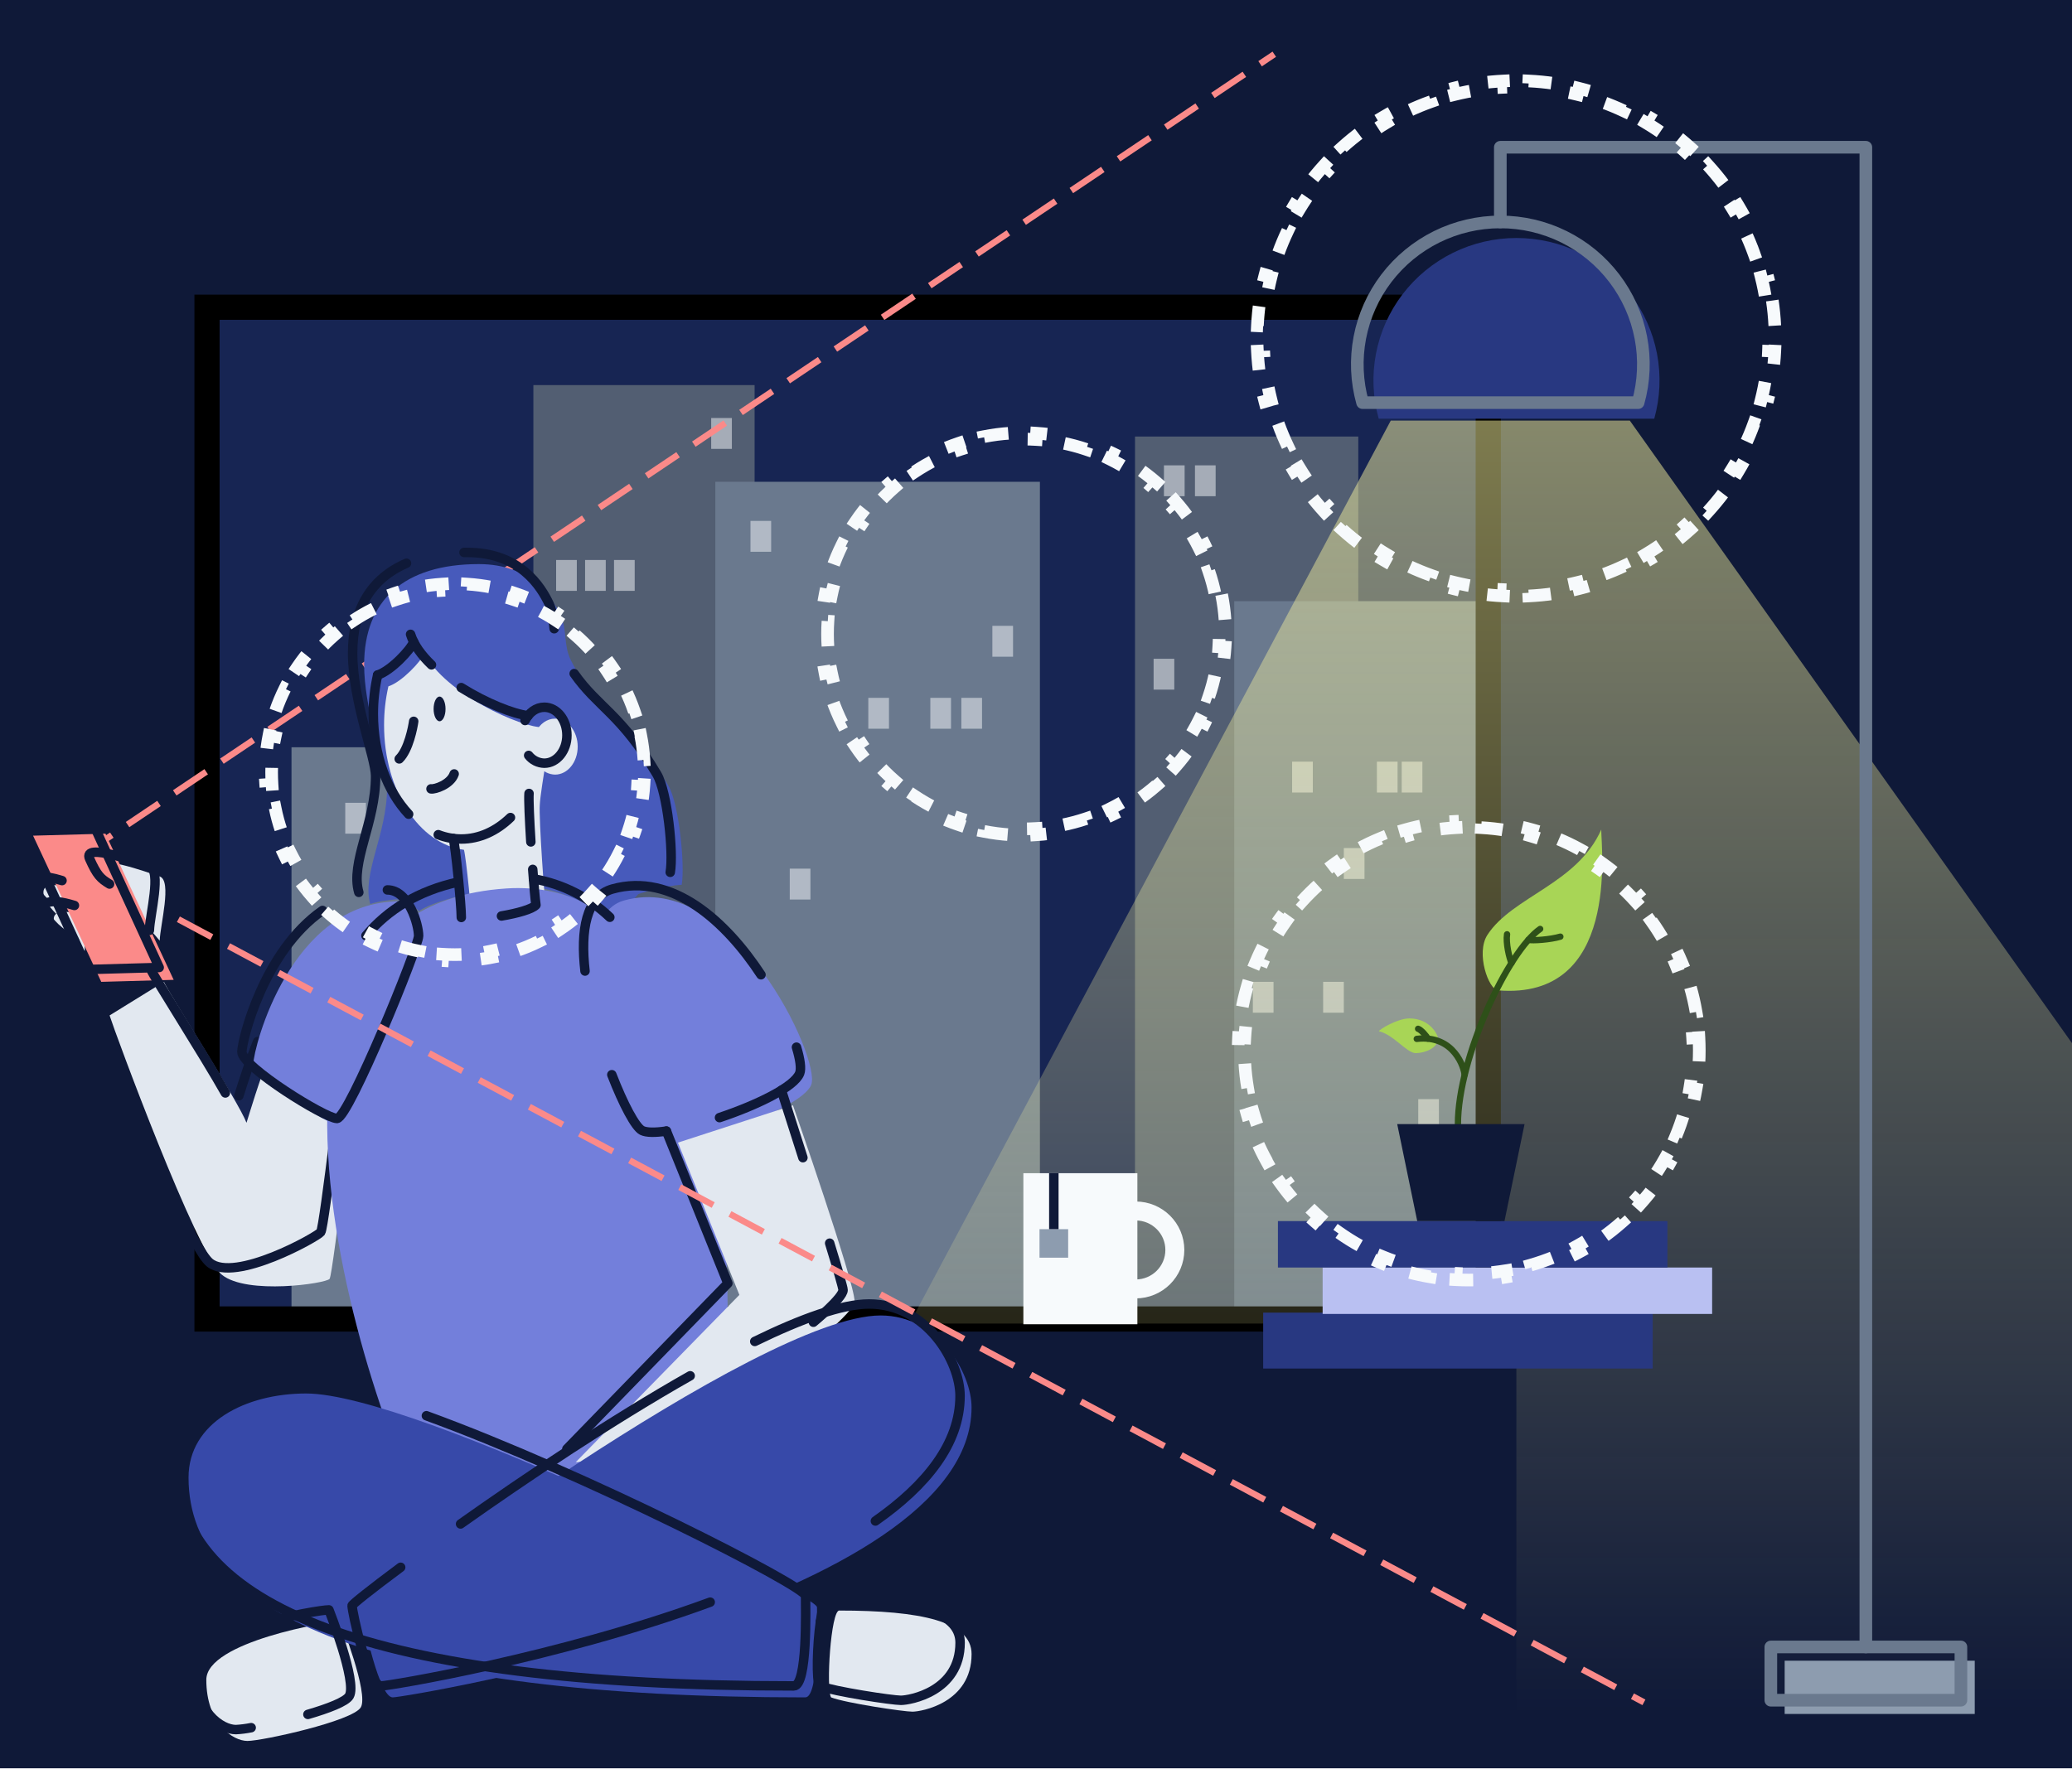
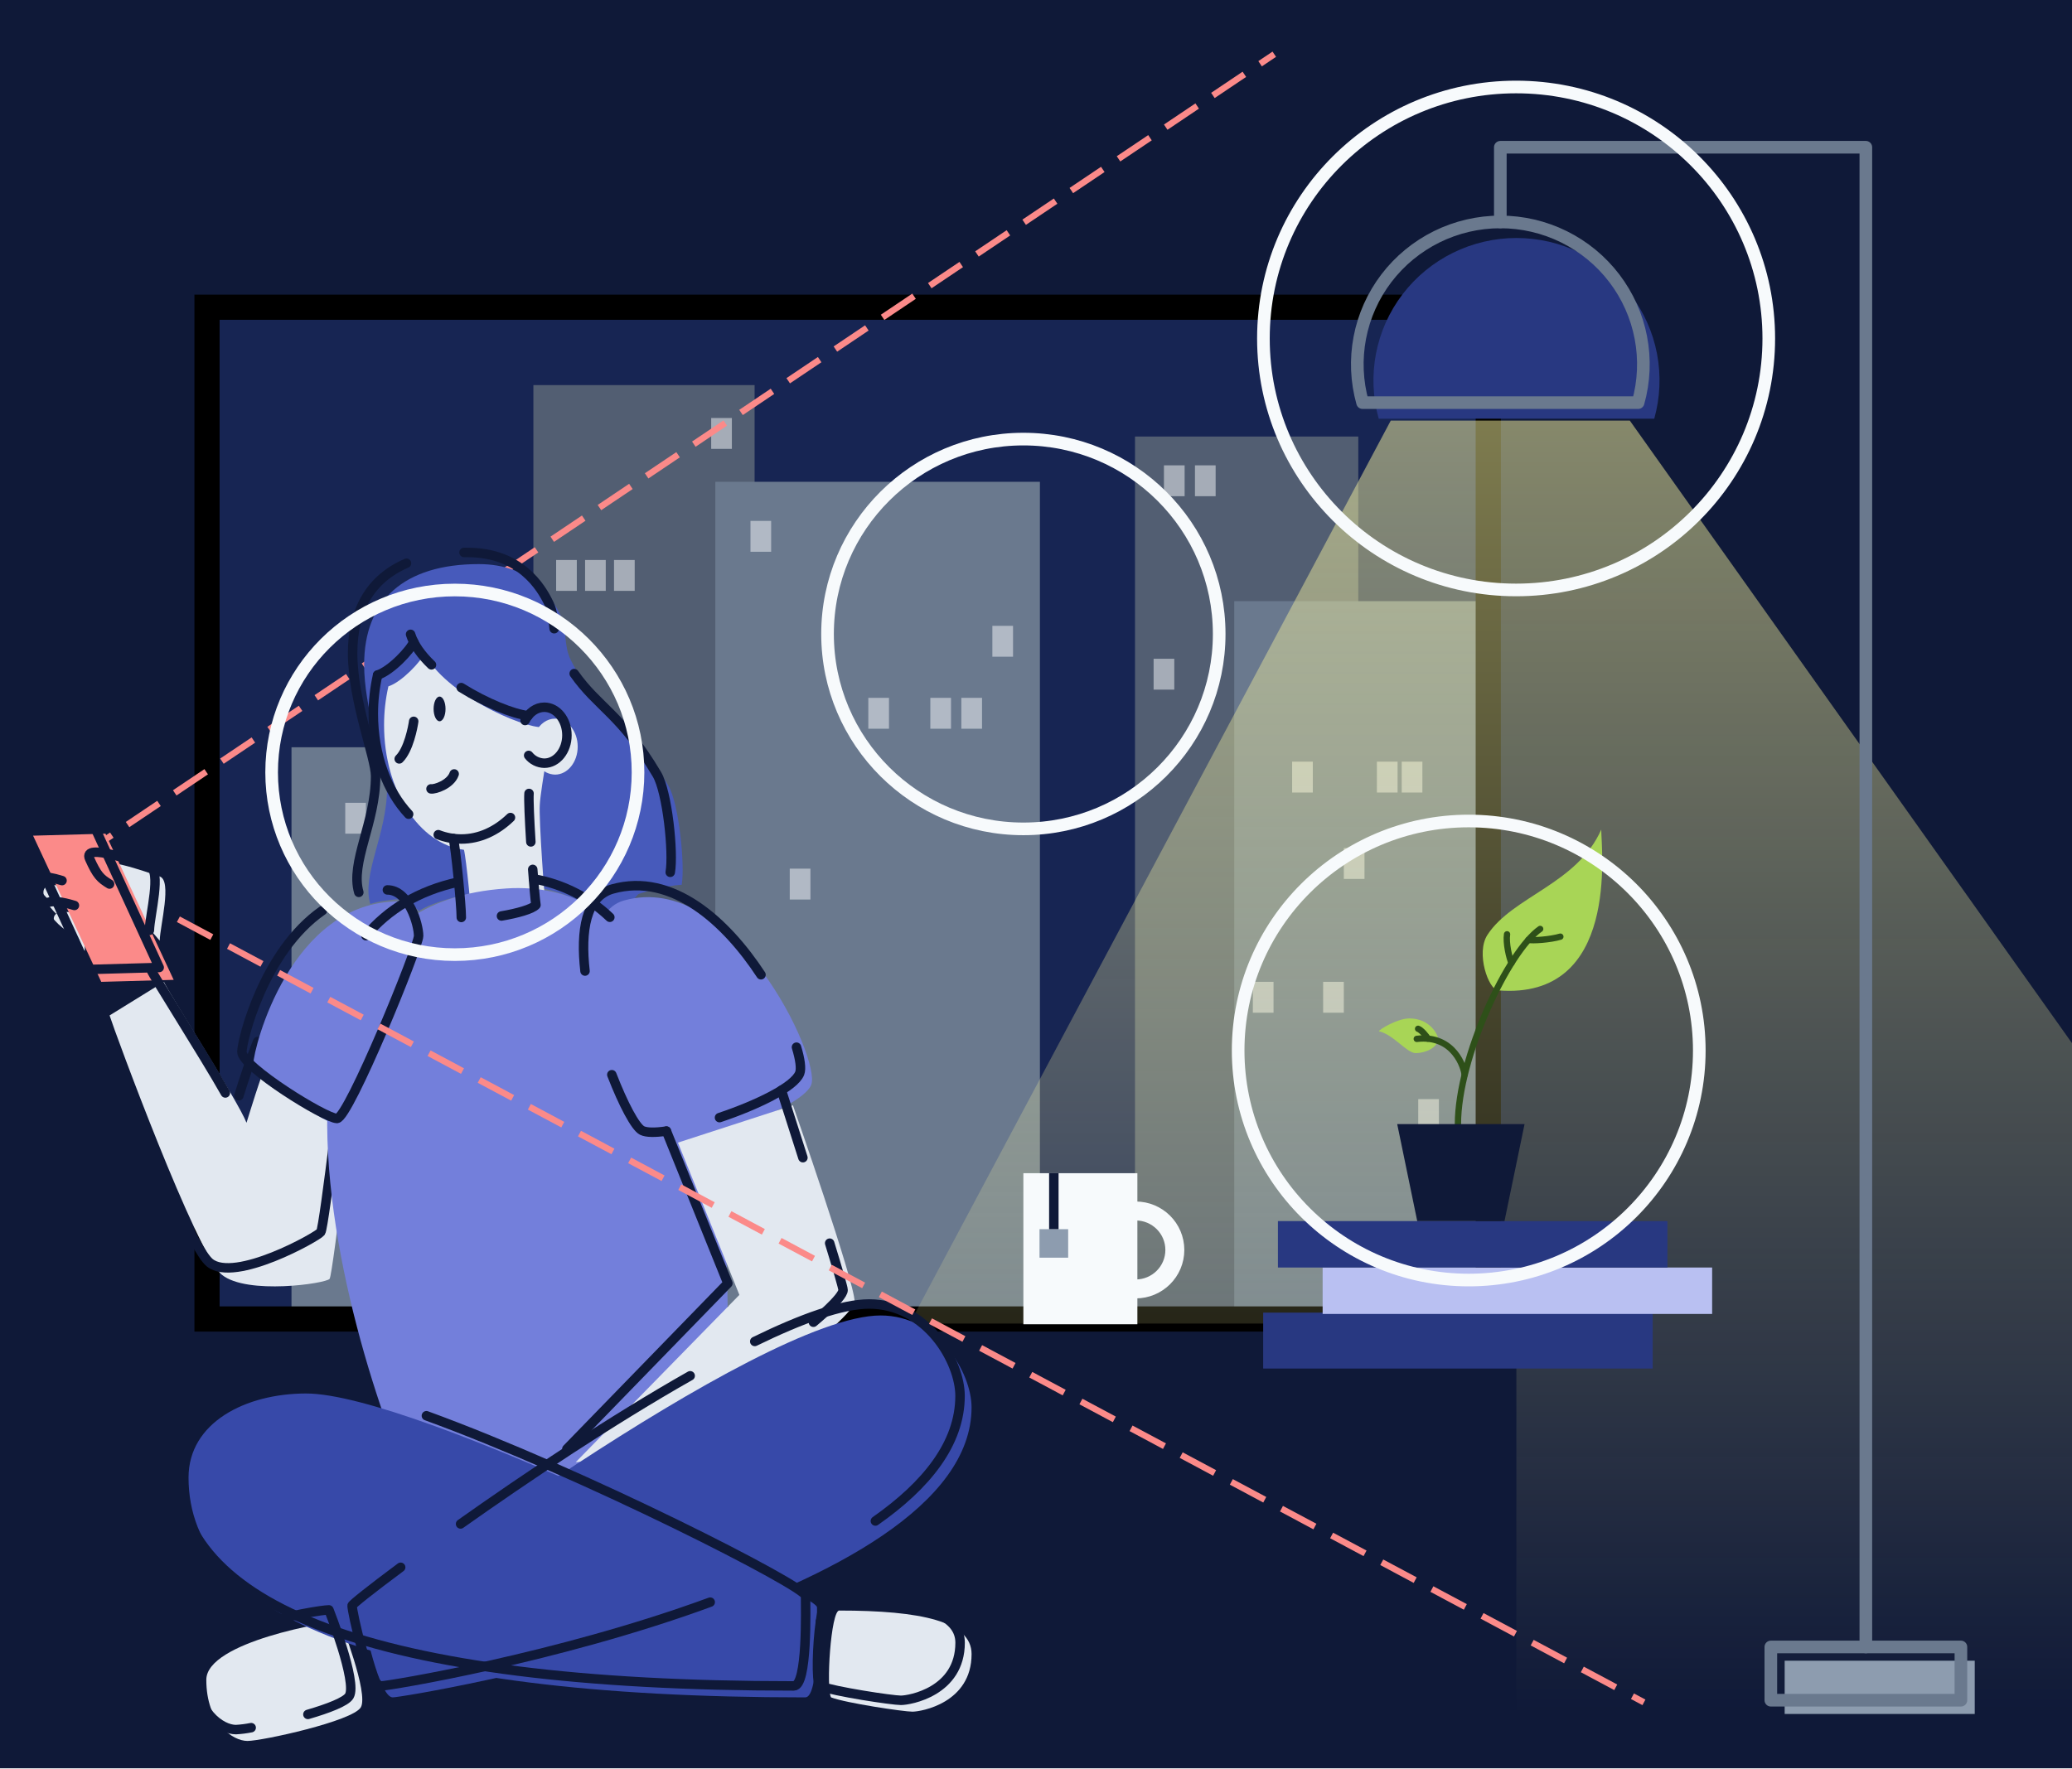
<svg xmlns="http://www.w3.org/2000/svg" width="328" height="280" viewBox="0 0 328 280" fill="none">
  <g id="pictures-ministory">
    <rect id="Background" width="328" height="280" fill="#0F1938" />
    <path id="Window" d="M237.6 46.639H30.764V210.86H237.6V46.639Z" fill="#172553" />
    <rect id="Rectangle 963" x="84.436" y="60.977" width="35.018" height="149.558" fill="#525E72" />
    <rect id="Rectangle 965" x="179.673" y="69.123" width="35.346" height="141.412" fill="#525E72" />
    <rect id="Rectangle 962" x="46.145" y="118.324" width="44.509" height="92.211" fill="#6A798E" />
    <rect id="Rectangle 964" x="113.236" y="76.291" width="51.382" height="134.244" fill="#6A798E" />
    <rect id="Rectangle 966" x="195.382" y="95.189" width="42.218" height="115.346" fill="#6A798E" />
    <rect id="Rectangle 967" opacity="0.5" x="118.801" y="82.481" width="3.273" height="4.888" fill="#F7FAFC" />
    <rect id="Rectangle 968" opacity="0.5" x="137.455" y="110.502" width="3.273" height="4.888" fill="#F7FAFC" />
    <rect id="Rectangle 970" opacity="0.5" x="147.273" y="110.502" width="3.273" height="4.888" fill="#F7FAFC" />
    <rect id="Rectangle 973" opacity="0.5" x="125.019" y="137.547" width="3.273" height="4.888" fill="#F7FAFC" />
    <rect id="Rectangle 974" opacity="0.5" x="184.255" y="73.684" width="3.273" height="4.888" fill="#F7FAFC" />
    <rect id="Rectangle 975" opacity="0.5" x="189.164" y="73.684" width="3.273" height="4.888" fill="#F7FAFC" />
    <rect id="Rectangle 976" opacity="0.5" x="182.618" y="104.312" width="3.273" height="4.888" fill="#F7FAFC" />
    <rect id="Rectangle 977" opacity="0.5" x="112.582" y="66.189" width="3.273" height="4.888" fill="#F7FAFC" />
    <rect id="Rectangle 978" opacity="0.5" x="88.037" y="88.672" width="3.273" height="4.888" fill="#F7FAFC" />
    <rect id="Rectangle 981" opacity="0.5" x="54.655" y="127.119" width="3.273" height="4.888" fill="#F7FAFC" />
    <rect id="Rectangle 979" opacity="0.5" x="92.619" y="88.672" width="3.273" height="4.888" fill="#F7FAFC" />
    <rect id="Rectangle 980" opacity="0.5" x="97.2" y="88.672" width="3.273" height="4.888" fill="#F7FAFC" />
    <rect id="Rectangle 971" opacity="0.5" x="152.183" y="110.502" width="3.273" height="4.888" fill="#F7FAFC" />
    <rect id="Rectangle 972" opacity="0.5" x="157.092" y="99.1" width="3.273" height="4.888" fill="#F7FAFC" />
    <rect id="Rectangle 985" opacity="0.5" x="209.455" y="155.469" width="3.273" height="4.888" fill="#F7FAFC" />
    <rect id="Rectangle 986" opacity="0.5" x="198.328" y="155.469" width="3.273" height="4.888" fill="#F7FAFC" />
    <rect id="Rectangle 987" opacity="0.5" x="212.729" y="134.287" width="3.273" height="4.888" fill="#F7FAFC" />
    <rect id="Rectangle 988" opacity="0.5" x="224.51" y="174.041" width="3.273" height="4.888" fill="#F7FAFC" />
    <rect id="Rectangle 982" opacity="0.5" x="204.546" y="120.604" width="3.273" height="4.888" fill="#F7FAFC" />
    <rect id="Rectangle 983" opacity="0.5" x="217.965" y="120.604" width="3.273" height="4.888" fill="#F7FAFC" />
    <rect id="Rectangle 984" opacity="0.5" x="221.892" y="120.604" width="3.273" height="4.888" fill="#F7FAFC" />
    <path id="Window_2" d="M32.764 208.86V48.639H235.6V208.86H32.764Z" stroke="black" stroke-width="4" />
    <line id="Line 389" x1="12.721" y1="135.585" x2="201.721" y2="8.585" stroke="#FB8A89" stroke-dasharray="6 3" />
    <path id="Vector 12" d="M144 209.575L220.161 66.598H258L328 165.18V271.598H240.044V209.575H144Z" fill="url(#paint0_linear)" fill-opacity="0.5" />
    <path id="Vector" d="M180.049 185.77H162V209.689H180.049V185.77Z" fill="#F7FAFC" />
    <path id="Vector_2" d="M169.092 194.633H164.556V199.149H169.092V194.633Z" fill="#8D9CAF" />
    <g id="Vector_3">
      <path d="M166.824 194.632V185.77V194.632Z" fill="#D7E0FF" />
      <path d="M166.824 194.632V185.77" stroke="#0F1938" stroke-width="1.5" stroke-miterlimit="10" />
    </g>
    <path id="Vector_4" d="M179.781 204.095C183.204 204.095 185.979 201.332 185.979 197.923C185.979 194.515 183.204 191.752 179.781 191.752C176.357 191.752 173.582 194.515 173.582 197.923C173.582 201.332 176.357 204.095 179.781 204.095Z" stroke="#F7FAFC" stroke-width="3" stroke-miterlimit="10" />
    <path id="hairs" d="M61.149 123.489C60.494 119.752 57.644 112.004 57.644 105.243C57.644 95.073 63.944 89.322 75.804 89.322C84.166 89.322 87.478 94.773 88.748 97.468C89.808 99.72 89.176 102.189 90.364 104.529C95.084 113.845 98.955 112.89 105.821 124.444C107.481 127.236 108.459 137.028 107.913 140.107C104.967 140.231 101.04 141.573 101.04 141.573C99.593 143.079 98.792 145.087 98.808 147.171C97.437 146.047 90.25 140.26 81.96 140.26C79.728 140.26 69.098 142.192 66.326 144.278C65.842 143.61 63.58 142.401 62.693 142.401C61.132 142.59 59.836 142.727 58.612 143.147C57.228 138.429 61.273 132.101 61.273 124.741C61.263 124.319 61.217 123.9 61.136 123.486" fill="#475ABB" />
    <path id="Vector_5" d="M17.347 160.788C18.183 163.453 31.15 198.638 35.132 201.857C39.113 205.075 51.619 203.235 52.176 202.5C52.733 201.766 56.619 167.774 56.619 167.774L42.728 166.857C41.06 170.988 39.483 176.335 39.022 177.788C37.827 174.574 26.42 156.756 25.954 155.469" fill="#E2E8F0" />
    <path id="Vector_6" d="M25.283 148.95C25.352 146.474 27.273 139.457 25.283 138.784C23.293 138.112 14.644 134.975 15.819 137.598C16.995 140.22 17.542 140.738 18.98 141.609" fill="#E2E8F0" />
    <path id="Vector_7" d="M13.419 150.58C8.964 148.588 5.067 142.444 13.419 145.002V150.58Z" fill="#E2E8F0" />
    <path id="Vector_8" d="M8.912 144.716C6.262 142.149 5.357 138.727 11.456 140.785L8.912 144.716Z" fill="#E2E8F0" />
    <path id="Vector_9" d="M86.185 121.985C86.185 121.985 85.501 126.142 85.449 127.446C85.285 129.625 86.212 142.854 86.545 145.116C85.236 146.566 75.775 147.898 74.715 147.071C74.731 145.252 73.801 135.865 73.445 134.562C66.356 133.649 60.799 125.165 60.799 114.832C60.795 112.763 61.024 110.699 61.483 108.681C63.617 107.996 66.719 104.657 67.191 103.435L66.7 102.232C68.706 108.681 80.848 114.614 85.308 115.129L84.824 115.891C85.456 114.63 86.581 113.793 87.871 113.793C89.835 113.793 91.451 115.774 91.451 118.224C91.451 120.675 89.848 122.656 87.871 122.656C87.392 122.645 86.922 122.53 86.493 122.317C86.065 122.104 85.689 121.799 85.393 121.424" fill="#E2E8F0" />
    <path id="Vector_10" d="M132.867 255.01C131.519 255.01 130.743 267.391 131.558 268.77C133.889 269.672 143.065 271.034 144.437 271.034C145.808 271.034 153.803 269.672 153.803 261.911C153.803 256.727 145.736 255.023 132.858 255.023" fill="#E2E8F0" />
    <path id="Vector_11" d="M53.894 256.713C52.044 256.713 32.66 259.971 32.66 265.986C32.66 272.874 36.839 275.67 39.17 275.67C41.5 275.67 55.811 272.535 57.114 270.352C58.416 268.169 53.894 256.713 53.894 256.713Z" fill="#E2E8F0" />
    <path id="Vector_12" d="M27.491 189.501C29.844 194.809 31.962 198.928 33.206 199.948C37.18 203.165 50.22 195.837 50.776 195.102C51.332 194.367 54.655 165.835 54.655 165.835L40.789 164.918C39.64 167.764 38.539 171.178 37.812 173.51" stroke="#0F1938" stroke-width="1.5" stroke-linecap="round" stroke-linejoin="round" />
    <path id="Vector_13" d="M63.151 142.73C45.946 142.73 40.114 166.034 40.114 168.387C40.114 170.739 53.33 178.931 55.175 178.931C57.021 178.931 68.096 151.782 68.096 150.019C68.096 148.257 66.545 142.74 63.151 142.74" fill="#737FDB" />
    <path id="Vector_14" d="M80.117 140.683C122.024 137.937 116.146 227.03 112.926 230.539C109.705 234.048 73.417 244.612 69.071 242.347C64.725 240.083 26.46 144.199 80.113 140.687" fill="#737FDB" />
    <path id="Vector_15" d="M98.775 142.589C116.009 137.738 130.006 167.646 128.422 171.764C126.838 175.883 106.842 182.54 103.461 180.823C100.08 179.106 87.556 145.747 98.775 142.589Z" fill="#737FDB" />
    <path id="Vector_16" d="M125.523 175.018C125.523 175.018 135.286 202.968 135.286 206.096C135.286 209.224 106.064 230.286 106.064 230.286L91.137 231.527L117.044 205.04L107.32 180.928L125.523 175.018Z" fill="#E2E8F0" />
    <path id="Vector_17" d="M48.46 220.652C65.766 220.652 129.332 252.506 129.332 254.494C129.332 256.481 129.679 268.772 127.473 268.772C60.055 268.772 29.845 255.869 29.845 233.969C29.845 225.253 38.874 220.652 48.46 220.652Z" fill="#3749A9" />
    <path id="Vector_18" d="M139.399 208.297C148.563 208.297 153.799 217.42 153.799 222.849C153.799 253.803 64.306 268.772 62.163 268.772C60.019 268.772 57.545 256.967 57.545 256.064C57.545 255.162 120.165 208.297 139.399 208.297Z" fill="#3749A9" />
    <path id="phone" d="M27.492 155.152L16.029 155.47L5.237 132.324L16.696 132.01L27.492 155.152Z" fill="#FB8A89" />
    <path id="Vector_19" d="M35.673 173.064C32.257 167.006 24.282 154.581 23.892 153.514" stroke="#0F1938" stroke-width="1.5" stroke-linecap="round" stroke-linejoin="round" />
    <path id="Vector_20" d="M15.383 158.728C14.963 157.168 13.742 153.189 13.419 152.537" stroke="#0F1938" stroke-width="1.5" stroke-linecap="round" stroke-linejoin="round" />
    <path id="Vector_21" d="M131.041 253.193C130.569 253.193 130.167 254.718 129.879 256.751" stroke="#0F1938" stroke-width="1.5" stroke-linecap="round" stroke-linejoin="round" />
    <path id="Vector_22" d="M15.383 158.729C15.816 160.134 19.547 170.529 23.565 180.559" stroke="#0F1938" stroke-width="1.5" stroke-linecap="round" stroke-linejoin="round" />
    <path id="Vector_23" d="M25.201 153.197L13.907 153.515L3.273 130.369L14.563 130.055L25.201 153.197Z" stroke="#0F1938" stroke-width="1.5" stroke-linecap="round" stroke-linejoin="round" />
    <path id="Vector_24" d="M23.646 147.325C23.715 144.849 25.636 137.832 23.646 137.159C21.656 136.487 13.007 133.35 14.182 135.973C15.358 138.595 15.905 139.113 17.344 139.984" stroke="#0F1938" stroke-width="1.5" stroke-linecap="round" stroke-linejoin="round" />
    <path id="Vector_25" d="M11.782 148.953C7.327 146.961 3.43 140.817 11.782 143.375" stroke="#0F1938" stroke-width="1.5" stroke-linecap="round" stroke-linejoin="round" />
    <path id="Vector_26" d="M7.275 143.087C4.625 140.703 3.721 137.526 9.819 139.437" stroke="#0F1938" stroke-width="1.5" stroke-linecap="round" stroke-linejoin="round" />
    <path id="Vector_27" d="M51.056 144.166C41.715 150.663 38.292 164.765 38.292 166.567C38.292 168.92 51.507 177.105 53.346 177.105C55.186 177.105 66.267 149.956 66.267 148.19C66.267 146.424 64.719 140.914 61.322 140.914" stroke="#0F1938" stroke-width="1.5" stroke-linecap="round" stroke-linejoin="round" />
    <path id="Vector_28" d="M64.69 128.923C61.296 125.309 59.097 119.539 59.097 113.038C59.093 110.969 59.322 108.905 59.781 106.887" stroke="#0F1938" stroke-width="1.5" stroke-linecap="round" stroke-linejoin="round" />
    <path id="Vector_29" d="M80.808 129.451C78.582 131.598 75.898 132.853 73.009 132.853C71.766 132.851 70.534 132.619 69.376 132.169" stroke="#0F1938" stroke-width="1.5" stroke-linecap="round" stroke-linejoin="round" />
    <path id="Vector_30" d="M83.118 114.088C83.75 112.827 84.879 111.986 86.165 111.986C88.145 111.986 89.745 113.971 89.745 116.418C89.745 118.865 88.145 120.849 86.165 120.849C85.686 120.838 85.216 120.722 84.788 120.509C84.359 120.296 83.984 119.992 83.688 119.617" stroke="#0F1938" stroke-width="1.5" stroke-linecap="round" stroke-linejoin="round" />
    <path id="Vector_31" d="M73.009 108.875C76.956 111.355 81.302 113.062 83.603 113.326" stroke="#0F1938" stroke-width="1.5" stroke-linecap="round" stroke-linejoin="round" />
    <path id="Vector_32" d="M64.994 100.441C65.518 102.116 66.722 103.758 68.303 105.277" stroke="#0F1938" stroke-width="1.5" stroke-linecap="round" stroke-linejoin="round" />
    <path id="Vector_33" d="M65.488 101.645C65.023 102.863 61.914 106.206 59.78 106.887" stroke="#0F1938" stroke-width="1.5" stroke-linecap="round" stroke-linejoin="round" />
    <path id="Vector_34" d="M90.894 106.66C94.665 112.036 98.297 113.011 103.985 122.6C105.645 125.392 106.646 135.05 106.1 138.126" stroke="#0F1938" stroke-width="1.5" stroke-linecap="round" stroke-linejoin="round" />
    <path id="Vector_35" d="M73.454 87.477H73.977C82.339 87.477 85.654 92.931 86.924 95.622C87.52 96.883 87.579 98.229 87.729 99.555" stroke="#0F1938" stroke-width="1.5" stroke-linecap="round" stroke-linejoin="round" />
    <path id="Vector_36" d="M56.802 141.302C55.414 136.583 59.46 130.256 59.46 122.895C59.46 119.963 55.82 111.045 55.82 103.394C55.82 96.47 58.74 91.595 64.349 89.188" stroke="#0F1938" stroke-width="1.5" stroke-linecap="round" stroke-linejoin="round" />
    <path id="Vector_37" d="M84.034 133.313C83.819 129.853 83.671 126.621 83.746 125.637" stroke="#0F1938" stroke-width="1.5" stroke-linecap="round" stroke-linejoin="round" />
    <path id="Vector_38" d="M79.384 145.042C81.858 144.622 84.234 143.974 84.843 143.299C84.722 142.488 84.515 140.272 84.332 137.662" stroke="#0F1938" stroke-width="1.5" stroke-linecap="round" stroke-linejoin="round" />
    <path id="Vector_39" d="M71.755 132.771C72.112 134.075 73.044 143.459 73.025 145.277" stroke="#0F1938" stroke-width="1.5" stroke-linecap="round" stroke-linejoin="round" />
    <path id="Vector_40" d="M57.928 148.159C61.403 144.044 66.185 141.046 72.596 139.648" stroke="#0F1938" stroke-width="1.5" stroke-linecap="round" stroke-linejoin="round" />
    <path id="Vector_41" d="M84.447 139.158C88.996 139.943 93.206 142.062 96.537 145.245" stroke="#0F1938" stroke-width="1.5" stroke-linecap="round" stroke-linejoin="round" />
    <path id="Vector_42" d="M70.528 112.254C70.528 113.339 70.106 114.209 69.585 114.209C69.065 114.209 68.64 113.329 68.64 112.254C68.64 111.179 69.062 110.299 69.585 110.299C70.109 110.299 70.528 111.179 70.528 112.254Z" fill="#0F1938" />
    <path id="Vector_43" d="M65.488 114.219C65.37 115.102 64.686 118.719 63.197 120.169" stroke="#0F1938" stroke-width="1.5" stroke-linecap="round" stroke-linejoin="round" />
    <path id="Vector_44" d="M68.227 124.914C68.839 125.022 71.319 124.214 71.895 122.549" stroke="#0F1938" stroke-width="1.5" stroke-linecap="round" stroke-linejoin="round" />
    <path id="Vector_45" d="M105.494 179.102C106.053 180.506 115.22 203.213 115.22 203.213L89.735 229.433" stroke="#0F1938" stroke-width="1.5" stroke-linecap="round" stroke-linejoin="round" />
    <path id="Vector_46" d="M131.338 196.85C132.575 200.883 133.459 203.901 133.459 204.272C133.459 205.51 128.763 209.368 128.763 209.368" stroke="#0F1938" stroke-width="1.5" stroke-linecap="round" stroke-linejoin="round" />
    <path id="Vector_47" d="M123.7 172.645C123.7 172.645 125.242 177.447 127.101 183.312" stroke="#0F1938" stroke-width="1.5" stroke-linecap="round" stroke-linejoin="round" />
    <path id="Vector_48" d="M105.494 179.102C103.713 179.359 102.329 179.356 101.638 179.007C100.594 178.476 98.693 174.925 96.853 170.174" stroke="#0F1938" stroke-width="1.5" stroke-linecap="round" stroke-linejoin="round" />
    <path id="Vector_49" d="M126.083 165.814C126.675 167.753 126.868 169.236 126.593 169.946C125.759 172.113 119.825 174.983 113.898 176.968" stroke="#0F1938" stroke-width="1.5" stroke-linecap="round" stroke-linejoin="round" />
    <path id="Vector_50" d="M92.609 153.761C91.879 147.362 92.753 141.953 96.948 140.77C106.469 138.092 115.004 146.019 120.466 154.348" stroke="#0F1938" stroke-width="1.5" stroke-linecap="round" stroke-linejoin="round" />
    <path id="Vector_51" d="M67.5 224.175C92.621 233.334 127.525 251.203 127.525 252.679C127.525 254.67 127.852 266.957 125.663 266.957C58.245 266.957 28.034 254.051 28.034 232.155C28.034 223.439 37.067 218.838 46.65 218.838C48.2 218.869 49.744 219.039 51.264 219.346" stroke="#0F1938" stroke-width="1.5" stroke-linecap="round" stroke-linejoin="round" />
    <path id="Vector_52" d="M129.879 256.753C129.345 260.526 129.205 266.062 129.738 266.954C132.068 267.854 141.245 269.235 142.616 269.235C143.987 269.235 151.986 267.87 151.986 260.112C151.986 256.036 146.998 254.11 138.607 253.475" stroke="#0F1938" stroke-width="1.5" stroke-linecap="round" stroke-linejoin="round" />
    <path id="Vector_53" d="M72.91 241.31C83.268 233.975 96.824 224.891 109.257 217.85" stroke="#0F1938" stroke-width="1.5" stroke-linecap="round" stroke-linejoin="round" />
    <path id="Vector_54" d="M112.426 253.692C88.162 262.59 61.508 266.956 60.356 266.956C58.216 266.956 55.735 255.151 55.735 254.249C55.735 254.056 58.655 251.717 63.426 248.172" stroke="#0F1938" stroke-width="1.5" stroke-linecap="round" stroke-linejoin="round" />
    <path id="Vector_55" d="M119.479 212.411C126.878 208.797 133.299 206.48 137.577 206.48C146.74 206.48 151.977 215.604 151.977 221.032C151.977 228.582 146.655 235.18 138.575 240.843" stroke="#0F1938" stroke-width="1.5" stroke-linecap="round" stroke-linejoin="round" />
    <path id="Vector_56" d="M48.742 271.468C51.975 270.527 54.748 269.458 55.288 268.555C56.596 266.372 52.07 254.916 52.07 254.916C50.221 254.916 30.837 258.191 30.837 264.189C30.837 271.077 35.016 273.873 37.343 273.873C38.156 273.828 38.964 273.725 39.762 273.567" stroke="#0F1938" stroke-width="1.5" stroke-linecap="round" stroke-linejoin="round" />
    <path id="Vector_57" d="M312.604 262.965H282.515V271.397H312.604V262.965Z" fill="#8D9CAF" />
    <path id="Vector_58" d="M261.87 66.298C262.811 62.948 262.96 59.426 262.306 56.009C261.652 52.592 260.213 49.372 258.101 46.601C255.989 43.83 253.261 41.583 250.132 40.036C247.003 38.489 243.556 37.684 240.062 37.684C236.568 37.684 233.121 38.489 229.992 40.036C226.863 41.583 224.135 43.83 222.023 46.601C219.911 49.372 218.472 52.592 217.818 56.009C217.164 59.426 217.313 62.948 218.254 66.298H261.87Z" fill="#283881" />
    <path id="Vector_59" d="M259.314 63.755C260.255 60.405 260.404 56.883 259.75 53.466C259.096 50.049 257.657 46.829 255.545 44.058C253.433 41.287 250.706 39.04 247.576 37.493C244.447 35.946 241 35.141 237.506 35.141C234.012 35.141 230.566 35.946 227.436 37.493C224.307 39.04 221.579 41.287 219.467 44.058C217.355 46.829 215.916 50.049 215.262 53.466C214.608 56.883 214.758 60.405 215.698 63.755H259.314Z" stroke="#6A798E" stroke-width="2" stroke-linecap="round" stroke-linejoin="round" />
    <path id="Vector_60" d="M310.415 260.787H280.325V269.22H310.415V260.787Z" stroke="#6A798E" stroke-width="2" stroke-linecap="round" stroke-linejoin="round" />
    <path id="Vector_61" d="M295.366 260.785V23.316H237.504V35.148" stroke="#6A798E" stroke-width="2" stroke-linecap="round" stroke-linejoin="round" />
    <path id="Vector_62" d="M227.641 164.458C227.641 163.865 226.361 161.262 223.105 161.262C221.21 161.262 218.284 163.044 218.284 163.295C220.575 163.797 222.696 166.755 224.11 166.755C225.582 166.755 227.641 165.928 227.641 164.458Z" fill="#A8D556" />
    <path id="Vector_63" d="M261.621 207.848H199.963V216.701H261.621V207.848Z" fill="#283881" />
    <path id="Vector_64" d="M271.033 200.705H209.375V208.056H271.033V200.705Z" fill="#B9C0F2" />
    <path id="Vector_65" d="M263.955 193.355H202.297V200.706H263.955V193.355Z" fill="#283881" />
    <path id="Vector_66" d="M237.14 156.826C235.645 156.705 233.583 150.922 235.465 148.028C239.422 141.945 249.682 139.967 253.481 131.355C253.452 134.317 256.476 158.4 237.14 156.82" fill="#A8D556" />
    <path id="Vector_67" d="M230.792 177.997C230.792 167.427 238.755 150.581 243.811 147.092" stroke="#2E5019" stroke-linecap="round" stroke-linejoin="round" />
    <path id="Vector_68" d="M239.275 152.48C238.921 151.731 238.355 149.31 238.568 147.941" stroke="#2E5019" stroke-linecap="round" stroke-linejoin="round" />
    <path id="Vector_69" d="M241.939 148.816C242.568 148.982 245.405 148.79 247.006 148.314" stroke="#2E5019" stroke-linecap="round" stroke-linejoin="round" />
    <path id="Vector_70" d="M231.848 170.198C231.803 169.192 230.242 163.802 224.275 164.5" stroke="#2E5019" stroke-linecap="round" stroke-linejoin="round" />
    <path id="Vector_71" d="M226.007 164.459C225.794 163.993 224.934 163.044 224.485 162.904" stroke="#2E5019" stroke-linecap="round" stroke-linejoin="round" />
    <path id="Vector_72" d="M238.162 193.356L241.34 177.996H221.18L224.351 193.356H238.162Z" fill="#0F1938" />
-     <path id="part-background" d="M193.388 94.158C193.657 95.509 193.841 96.891 193.932 98.299L192.934 98.363C192.978 99.033 193 99.708 193 100.389C193 101.069 192.978 101.745 192.934 102.414L193.932 102.479C193.841 103.886 193.657 105.268 193.388 106.62L192.408 106.424C192.142 107.759 191.789 109.063 191.356 110.33L192.303 110.654C191.85 111.98 191.311 113.267 190.694 114.508L189.799 114.063C189.196 115.275 188.515 116.442 187.763 117.558L188.592 118.117C187.812 119.275 186.958 120.378 186.036 121.421L185.287 120.759C184.393 121.771 183.434 122.724 182.416 123.612L183.073 124.365C182.024 125.279 180.915 126.127 179.753 126.9L179.199 126.067C178.079 126.812 176.907 127.487 175.691 128.084L176.131 128.981C174.887 129.592 173.598 130.124 172.27 130.572L171.95 129.625C170.681 130.052 169.376 130.4 168.039 130.663L168.232 131.644C166.88 131.91 165.498 132.091 164.09 132.181L164.026 131.183C163.357 131.226 162.681 131.248 162 131.248C161.319 131.248 160.643 131.226 159.974 131.183L159.91 132.181C158.502 132.091 157.12 131.91 155.768 131.644L155.961 130.663C154.624 130.4 153.319 130.052 152.05 129.625L151.73 130.572C150.402 130.124 149.113 129.592 147.869 128.981L148.309 128.084C147.093 127.487 145.921 126.812 144.801 126.067L144.247 126.9C143.085 126.127 141.976 125.279 140.927 124.365L141.584 123.612C140.566 122.724 139.607 121.771 138.713 120.759L137.964 121.421C137.042 120.378 136.188 119.275 135.408 118.117L136.237 117.558C135.485 116.442 134.804 115.275 134.201 114.063L133.306 114.508C132.689 113.267 132.15 111.98 131.697 110.654L132.644 110.33C132.211 109.063 131.858 107.759 131.592 106.424L130.612 106.62C130.343 105.268 130.159 103.886 130.068 102.479L131.066 102.414C131.022 101.745 131 101.069 131 100.389C131 99.708 131.022 99.033 131.066 98.363L130.068 98.299C130.159 96.891 130.343 95.509 130.612 94.158L131.592 94.353C131.858 93.018 132.211 91.714 132.644 90.447L131.697 90.124C132.15 88.798 132.689 87.511 133.306 86.27L134.201 86.715C134.804 85.502 135.485 84.335 136.237 83.219L135.408 82.66C136.188 81.503 137.042 80.399 137.964 79.356L138.713 80.018C139.607 79.007 140.566 78.054 141.584 77.166L140.927 76.412C141.976 75.498 143.085 74.651 144.247 73.878L144.801 74.71C145.921 73.965 147.093 73.291 148.309 72.694L147.869 71.796C149.113 71.186 150.402 70.653 151.73 70.205L152.05 71.153C153.319 70.725 154.624 70.377 155.961 70.114L155.768 69.133C157.12 68.867 158.502 68.686 159.91 68.596L159.974 69.594C160.643 69.551 161.319 69.529 162 69.529C162.681 69.529 163.357 69.551 164.026 69.594L164.09 68.596C165.498 68.686 166.88 68.867 168.232 69.133L168.039 70.114C169.376 70.377 170.681 70.725 171.95 71.153L172.27 70.205C173.598 70.653 174.887 71.186 176.131 71.796L175.691 72.694C176.907 73.291 178.079 73.965 179.199 74.71L179.753 73.878C180.915 74.651 182.024 75.498 183.073 76.412L182.416 77.166C183.434 78.054 184.393 79.007 185.287 80.018L186.036 79.356C186.958 80.399 187.812 81.503 188.592 82.66L187.763 83.219C188.515 84.335 189.196 85.502 189.799 86.715L190.694 86.27C191.311 87.511 191.85 88.798 192.303 90.124L191.356 90.447C191.789 91.714 192.142 93.018 192.408 94.353L193.388 94.158Z" stroke="#F7FAFC" stroke-width="2" stroke-dasharray="4 4" />
-     <path id="part-lamp" d="M280.56 47.591C280.754 48.904 280.886 50.237 280.951 51.587L279.952 51.636C279.984 52.285 280 52.938 280 53.595C280 54.252 279.984 54.906 279.952 55.555L280.951 55.603C280.886 56.954 280.754 58.287 280.56 59.6L279.57 59.453C279.378 60.755 279.121 62.037 278.805 63.294L279.775 63.538C279.447 64.844 279.055 66.125 278.604 67.378L277.663 67.039C277.219 68.273 276.715 69.479 276.155 70.653L277.057 71.083C276.479 72.296 275.843 73.475 275.152 74.618L274.296 74.1C273.619 75.22 272.888 76.304 272.107 77.348L272.908 77.947C272.106 79.02 271.251 80.053 270.349 81.041L269.611 80.367C268.73 81.332 267.802 82.254 266.831 83.128L267.501 83.871C266.507 84.767 265.469 85.614 264.39 86.41L263.796 85.606C262.747 86.38 261.659 87.104 260.534 87.775L261.047 88.634C259.901 89.318 258.718 89.948 257.502 90.52L257.076 89.615C255.9 90.169 254.691 90.667 253.455 91.107L253.79 92.049C252.535 92.495 251.253 92.882 249.945 93.206L249.704 92.236C248.446 92.548 247.164 92.801 245.861 92.991L246.005 93.981C244.692 94.172 243.359 94.302 242.008 94.367L241.96 93.368C241.311 93.399 240.657 93.415 240 93.415C239.343 93.415 238.689 93.399 238.04 93.368L237.992 94.367C236.641 94.302 235.308 94.172 233.995 93.981L234.139 92.991C232.836 92.801 231.554 92.548 230.296 92.236L230.055 93.206C228.747 92.882 227.465 92.495 226.21 92.049L226.545 91.107C225.309 90.667 224.1 90.169 222.924 89.615L222.498 90.52C221.282 89.948 220.099 89.318 218.953 88.634L219.466 87.775C218.341 87.104 217.253 86.38 216.204 85.606L215.61 86.41C214.531 85.614 213.493 84.767 212.499 83.871L213.169 83.128C212.198 82.254 211.27 81.332 210.389 80.367L209.651 81.041C208.749 80.053 207.894 79.02 207.092 77.947L207.893 77.348C207.112 76.304 206.381 75.22 205.704 74.1L204.848 74.618C204.157 73.475 203.521 72.296 202.943 71.083L203.845 70.653C203.285 69.479 202.781 68.273 202.337 67.039L201.396 67.378C200.945 66.125 200.553 64.844 200.225 63.538L201.195 63.294C200.879 62.037 200.622 60.755 200.43 59.453L199.44 59.6C199.246 58.287 199.114 56.954 199.049 55.603L200.048 55.555C200.016 54.906 200 54.252 200 53.595C200 52.938 200.016 52.285 200.048 51.636L199.049 51.587C199.114 50.237 199.246 48.904 199.44 47.591L200.43 47.737C200.622 46.435 200.879 45.154 201.195 43.897L200.225 43.653C200.553 42.347 200.945 41.065 201.396 39.812L202.337 40.151C202.781 38.917 203.285 37.712 203.845 36.538L202.943 36.107C203.521 34.895 204.157 33.716 204.848 32.573L205.704 33.09C206.381 31.971 207.112 30.887 207.893 29.842L207.092 29.243C207.894 28.17 208.749 27.138 209.651 26.149L210.389 26.823C211.27 25.859 212.198 24.937 213.169 24.062L212.499 23.319C213.493 22.424 214.531 21.576 215.61 20.78L216.204 21.585C217.253 20.811 218.341 20.087 219.466 19.416L218.953 18.557C220.099 17.873 221.282 17.243 222.498 16.671L222.924 17.576C224.1 17.022 225.309 16.523 226.545 16.084L226.21 15.142C227.465 14.696 228.747 14.309 230.055 13.985L230.296 14.955C231.554 14.643 232.836 14.39 234.139 14.2L233.995 13.21C235.308 13.018 236.641 12.888 237.992 12.823L238.04 13.822C238.689 13.791 239.343 13.775 240 13.775C240.657 13.775 241.311 13.791 241.96 13.822L242.008 12.823C243.359 12.888 244.692 13.018 246.005 13.21L245.861 14.2C247.164 14.39 248.446 14.643 249.704 14.955L249.945 13.985C251.253 14.309 252.535 14.696 253.79 15.142L253.455 16.084C254.691 16.523 255.9 17.022 257.076 17.576L257.502 16.671C258.718 17.243 259.901 17.873 261.047 18.557L260.534 19.416C261.659 20.087 262.747 20.811 263.796 21.585L264.39 20.78C265.469 21.576 266.507 22.424 267.501 23.319L266.831 24.062C267.802 24.937 268.73 25.859 269.611 26.823L270.349 26.149C271.251 27.138 272.106 28.17 272.908 29.243L272.107 29.842C272.888 30.887 273.619 31.971 274.296 33.09L275.152 32.573C275.843 33.716 276.479 34.895 277.057 36.107L276.155 36.538C276.715 37.712 277.219 38.917 277.663 40.151L278.604 39.812C279.055 41.065 279.447 42.347 279.775 43.653L278.805 43.897C279.121 45.154 279.378 46.435 279.57 47.737L280.56 47.591Z" stroke="#F7FAFC" stroke-width="2" stroke-dasharray="4 4" />
-     <path id="part-person" d="M101.427 116.451C101.679 117.718 101.851 119.013 101.936 120.332L100.939 120.397C100.979 121.024 101 121.655 101 122.292C101 122.929 100.979 123.561 100.939 124.187L101.936 124.252C101.851 125.571 101.679 126.867 101.427 128.134L100.446 127.938C100.197 129.187 99.867 130.407 99.463 131.592L100.409 131.915C99.984 133.159 99.479 134.365 98.901 135.529L98.005 135.083C97.441 136.218 96.804 137.31 96.101 138.354L96.93 138.913C96.199 139.998 95.398 141.032 94.534 142.01L93.785 141.348C92.948 142.294 92.051 143.186 91.099 144.016L91.756 144.77C90.773 145.627 89.733 146.421 88.643 147.146L88.089 146.314C87.041 147.011 85.945 147.641 84.808 148.2L85.248 149.098C84.082 149.67 82.873 150.169 81.628 150.589L81.308 149.641C80.121 150.042 78.9 150.367 77.65 150.613L77.843 151.594C76.575 151.843 75.279 152.013 73.96 152.098L73.896 151.1C73.269 151.14 72.637 151.16 72 151.16C71.363 151.16 70.731 151.14 70.104 151.1L70.04 152.098C68.721 152.013 67.425 151.843 66.157 151.594L66.35 150.613C65.1 150.367 63.879 150.042 62.692 149.641L62.372 150.589C61.127 150.169 59.918 149.67 58.752 149.098L59.193 148.2C58.054 147.641 56.959 147.011 55.911 146.314L55.357 147.146C54.267 146.421 53.227 145.627 52.244 144.77L52.901 144.016C51.949 143.186 51.051 142.294 50.215 141.348L49.466 142.01C48.602 141.032 47.801 139.998 47.07 138.913L47.899 138.354C47.196 137.31 46.559 136.218 45.995 135.083L45.099 135.529C44.521 134.365 44.016 133.159 43.591 131.915L44.538 131.592C44.133 130.407 43.803 129.187 43.554 127.938L42.574 128.134C42.321 126.867 42.149 125.571 42.063 124.252L43.061 124.187C43.021 123.561 43 122.929 43 122.292C43 121.655 43.021 121.024 43.061 120.397L42.063 120.332C42.149 119.013 42.321 117.718 42.574 116.451L43.554 116.646C43.803 115.397 44.133 114.177 44.538 112.992L43.591 112.669C44.016 111.425 44.521 110.219 45.099 109.055L45.995 109.501C46.559 108.367 47.196 107.274 47.899 106.23L47.07 105.672C47.801 104.587 48.602 103.552 49.466 102.574L50.215 103.236C51.051 102.29 51.949 101.398 52.901 100.568L52.244 99.814C53.227 98.957 54.267 98.163 55.357 97.438L55.911 98.27C56.959 97.573 58.054 96.943 59.193 96.384L58.752 95.487C59.918 94.914 61.127 94.415 62.372 93.995L62.692 94.943C63.879 94.543 65.1 94.217 66.35 93.971L66.157 92.99C67.425 92.741 68.721 92.571 70.04 92.487L70.104 93.484C70.731 93.444 71.363 93.424 72 93.424C72.637 93.424 73.269 93.444 73.896 93.484L73.96 92.487C75.279 92.571 76.575 92.741 77.843 92.99L77.65 93.971C78.9 94.217 80.121 94.543 81.308 94.943L81.628 93.995C82.873 94.415 84.082 94.914 85.248 95.487L84.808 96.384C85.945 96.943 87.041 97.573 88.089 98.27L88.643 97.438C89.733 98.163 90.773 98.957 91.756 99.814L91.099 100.568C92.051 101.398 92.948 102.29 93.785 103.236L94.534 102.574C95.398 103.552 96.199 104.587 96.93 105.672L96.101 106.23C96.804 107.274 97.441 108.367 98.005 109.501L98.901 109.055C99.479 110.219 99.984 111.425 100.409 112.669L99.463 112.992C99.867 114.177 100.197 115.397 100.446 116.646L101.427 116.451Z" stroke="#F7FAFC" stroke-width="2" stroke-dasharray="4 4" />
-     <path id="part-plant" d="M269 166.344C269 165.659 268.981 164.978 268.943 164.301L267.945 164.357C267.87 163.019 267.721 161.702 267.501 160.408L268.487 160.241C268.257 158.886 267.952 157.557 267.576 156.258L266.615 156.536C266.245 155.256 265.803 154.005 265.296 152.789L266.218 152.404C265.691 151.141 265.095 149.915 264.434 148.729L263.56 149.216C262.913 148.056 262.203 146.936 261.434 145.86L262.247 145.278C261.453 144.169 260.599 143.106 259.688 142.095L258.945 142.764C258.058 141.779 257.117 140.844 256.126 139.964L256.791 139.216C255.774 138.313 254.705 137.465 253.591 136.678L253.014 137.495C251.935 136.733 250.81 136.029 249.646 135.388L250.128 134.512C248.939 133.858 247.71 133.268 246.444 132.747L246.064 133.671C244.846 133.17 243.594 132.734 242.312 132.367L242.586 131.406C241.286 131.034 239.957 130.733 238.602 130.506L238.437 131.492C237.143 131.275 235.825 131.128 234.487 131.054L234.542 130.056C233.866 130.019 233.185 130 232.5 130C231.815 130 231.134 130.019 230.458 130.056L230.513 131.054C229.175 131.128 227.857 131.275 226.563 131.492L226.398 130.506C225.043 130.733 223.714 131.034 222.414 131.406L222.688 132.367C221.406 132.734 220.154 133.17 218.936 133.671L218.556 132.747C217.29 133.268 216.061 133.858 214.872 134.512L215.354 135.388C214.19 136.029 213.065 136.733 211.986 137.495L211.409 136.678C210.295 137.465 209.226 138.313 208.209 139.216L208.874 139.964C207.883 140.844 206.942 141.779 206.055 142.764L205.312 142.095C204.401 143.106 203.547 144.169 202.753 145.278L203.566 145.86C202.797 146.936 202.087 148.056 201.44 149.216L200.566 148.729C199.905 149.915 199.309 151.141 198.782 152.404L199.704 152.789C199.197 154.005 198.755 155.256 198.385 156.536L197.424 156.258C197.048 157.557 196.743 158.886 196.513 160.241L197.499 160.408C197.279 161.702 197.13 163.019 197.055 164.357L196.057 164.301C196.019 164.978 196 165.659 196 166.344C196 167.03 196.019 167.711 196.057 168.387L197.055 168.331C197.13 169.669 197.279 170.986 197.499 172.28L196.513 172.448C196.743 173.802 197.048 175.131 197.424 176.431L198.385 176.152C198.755 177.433 199.197 178.683 199.704 179.899L198.782 180.284C199.309 181.547 199.905 182.773 200.566 183.959L201.44 183.472C202.087 184.633 202.797 185.753 203.566 186.828L202.753 187.41C203.547 188.519 204.401 189.582 205.312 190.593L206.055 189.924C206.942 190.909 207.883 191.844 208.874 192.724L208.209 193.472C209.226 194.375 210.295 195.223 211.409 196.01L211.986 195.193C213.065 195.955 214.19 196.659 215.354 197.3L214.872 198.176C216.061 198.83 217.29 199.42 218.556 199.941L218.936 199.017C220.154 199.518 221.406 199.955 222.688 200.321L222.414 201.282C223.714 201.654 225.043 201.955 226.398 202.182L226.563 201.196C227.857 201.413 229.175 201.56 230.513 201.634L230.458 202.632C231.134 202.669 231.815 202.688 232.5 202.688C233.185 202.688 233.866 202.669 234.542 202.632L234.487 201.634C235.825 201.56 237.143 201.413 238.437 201.196L238.602 202.182C239.957 201.955 241.286 201.654 242.586 201.282L242.312 200.321C243.594 199.955 244.846 199.518 246.064 199.017L246.444 199.941C247.71 199.42 248.939 198.83 250.128 198.176L249.646 197.3C250.81 196.659 251.935 195.955 253.014 195.193L253.591 196.01C254.705 195.223 255.774 194.375 256.791 193.472L256.126 192.724C257.117 191.844 258.058 190.909 258.945 189.924L259.688 190.593C260.599 189.582 261.453 188.519 262.247 187.41L261.434 186.828C262.203 185.753 262.913 184.633 263.56 183.472L264.434 183.959C265.095 182.773 265.691 181.547 266.218 180.284L265.296 179.899C265.803 178.683 266.245 177.433 266.615 176.152L267.576 176.431C267.952 175.131 268.257 173.802 268.487 172.448L267.501 172.28C267.721 170.986 267.87 169.669 267.945 168.331L268.943 168.387C268.981 167.711 269 167.03 269 166.344Z" stroke="#F7FAFC" stroke-width="2" stroke-dasharray="4 4" />
+     <path id="part-background" d="M193 100.389C193 117.428 179.125 131.248 162 131.248C144.875 131.248 131 117.428 131 100.389C131 83.35 144.875 69.529 162 69.529C179.125 69.529 193 83.35 193 100.389Z" stroke="#F7FAFC" stroke-width="2" />
+     <path id="part-lamp" d="M280 53.595C280 75.583 262.096 93.415 240 93.415C217.904 93.415 200 75.583 200 53.595C200 31.608 217.904 13.775 240 13.775C262.096 13.775 280 31.608 280 53.595Z" stroke="#F7FAFC" stroke-width="2" />
+     <path id="part-person" d="M101 122.292C101 138.231 88.02 151.16 72 151.16C55.98 151.16 43 138.231 43 122.292C43 106.353 55.98 93.424 72 93.424C88.02 93.424 101 106.353 101 122.292Z" stroke="#F7FAFC" stroke-width="2" />
+     <path id="part-plant" d="M232.5 202.688C252.654 202.688 269 186.42 269 166.344C269 146.268 252.654 130 232.5 130C212.346 130 196 146.268 196 166.344C196 186.42 212.346 202.688 232.5 202.688Z" stroke="#F7FAFC" stroke-width="2" />
    <line id="Line 390" x1="28.236" y1="145.559" x2="260.236" y2="269.559" stroke="#FB8A89" stroke-dasharray="6 3" />
  </g>
  <defs>
    <linearGradient id="paint0_linear" x1="236" y1="66.598" x2="236" y2="271.598" gradientUnits="userSpaceOnUse">
      <stop stop-color="#FCF79E" />
      <stop offset="1" stop-color="#FCF79E" stop-opacity="0" />
    </linearGradient>
  </defs>
</svg>
